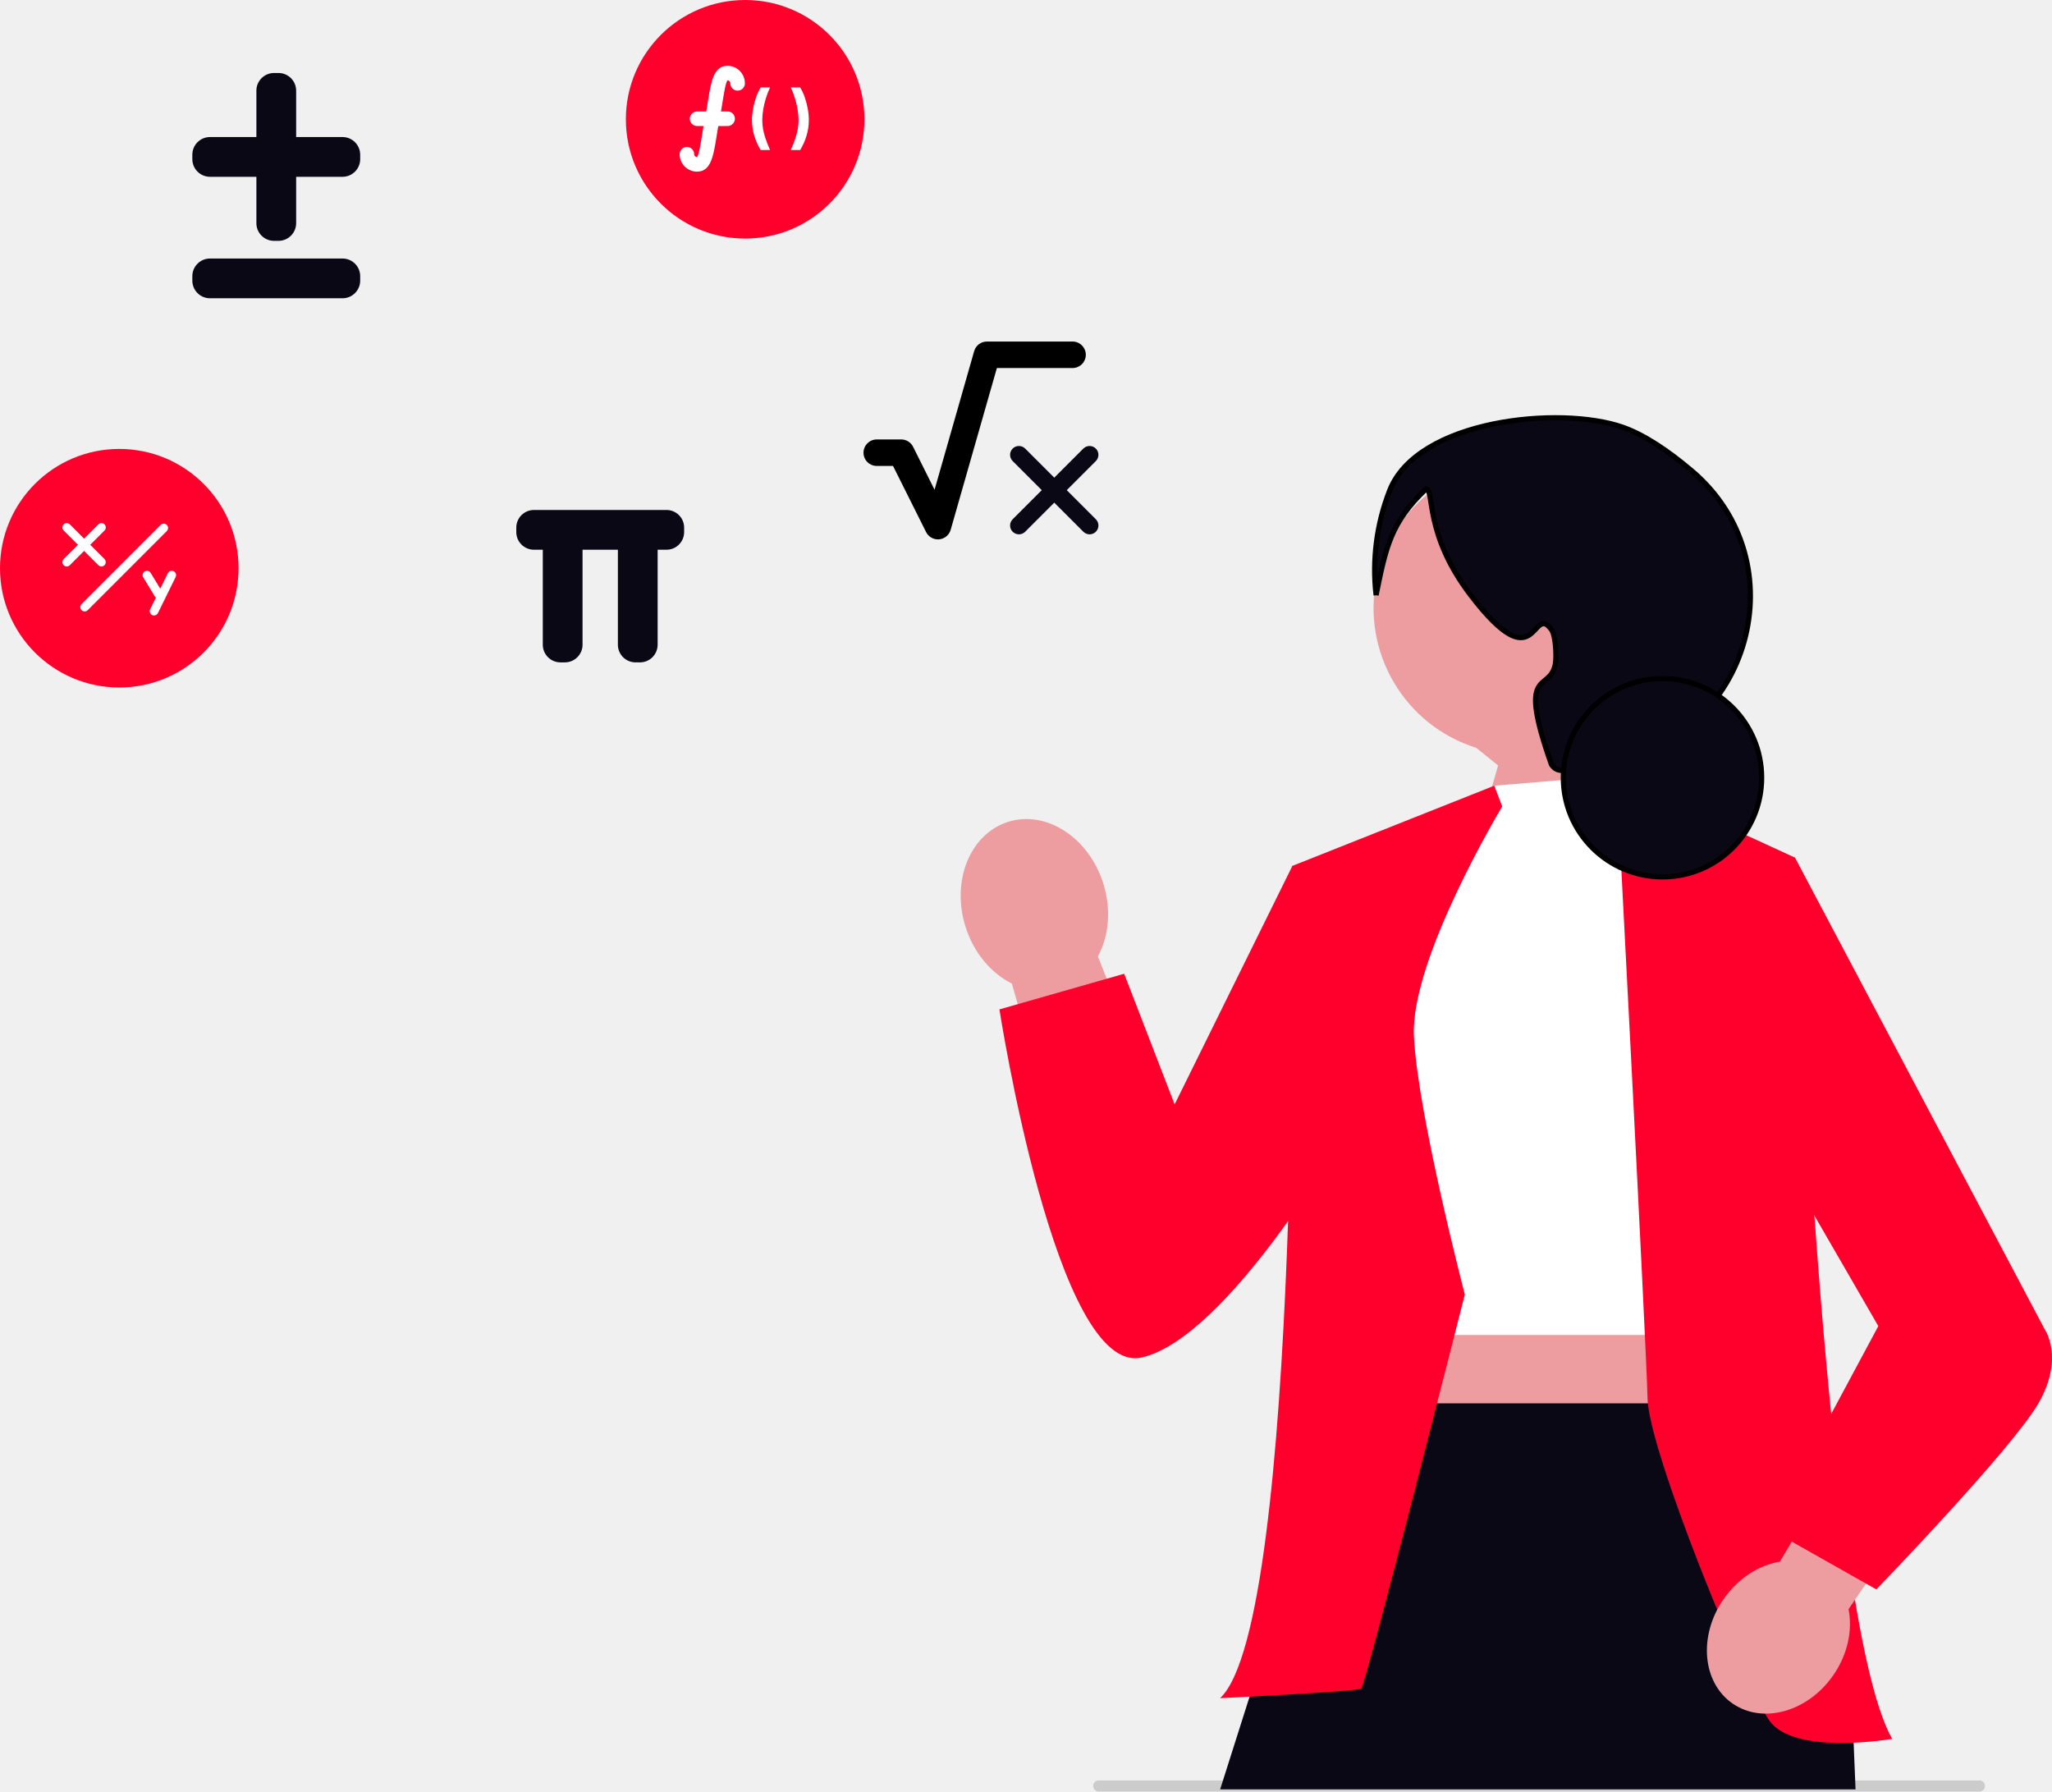
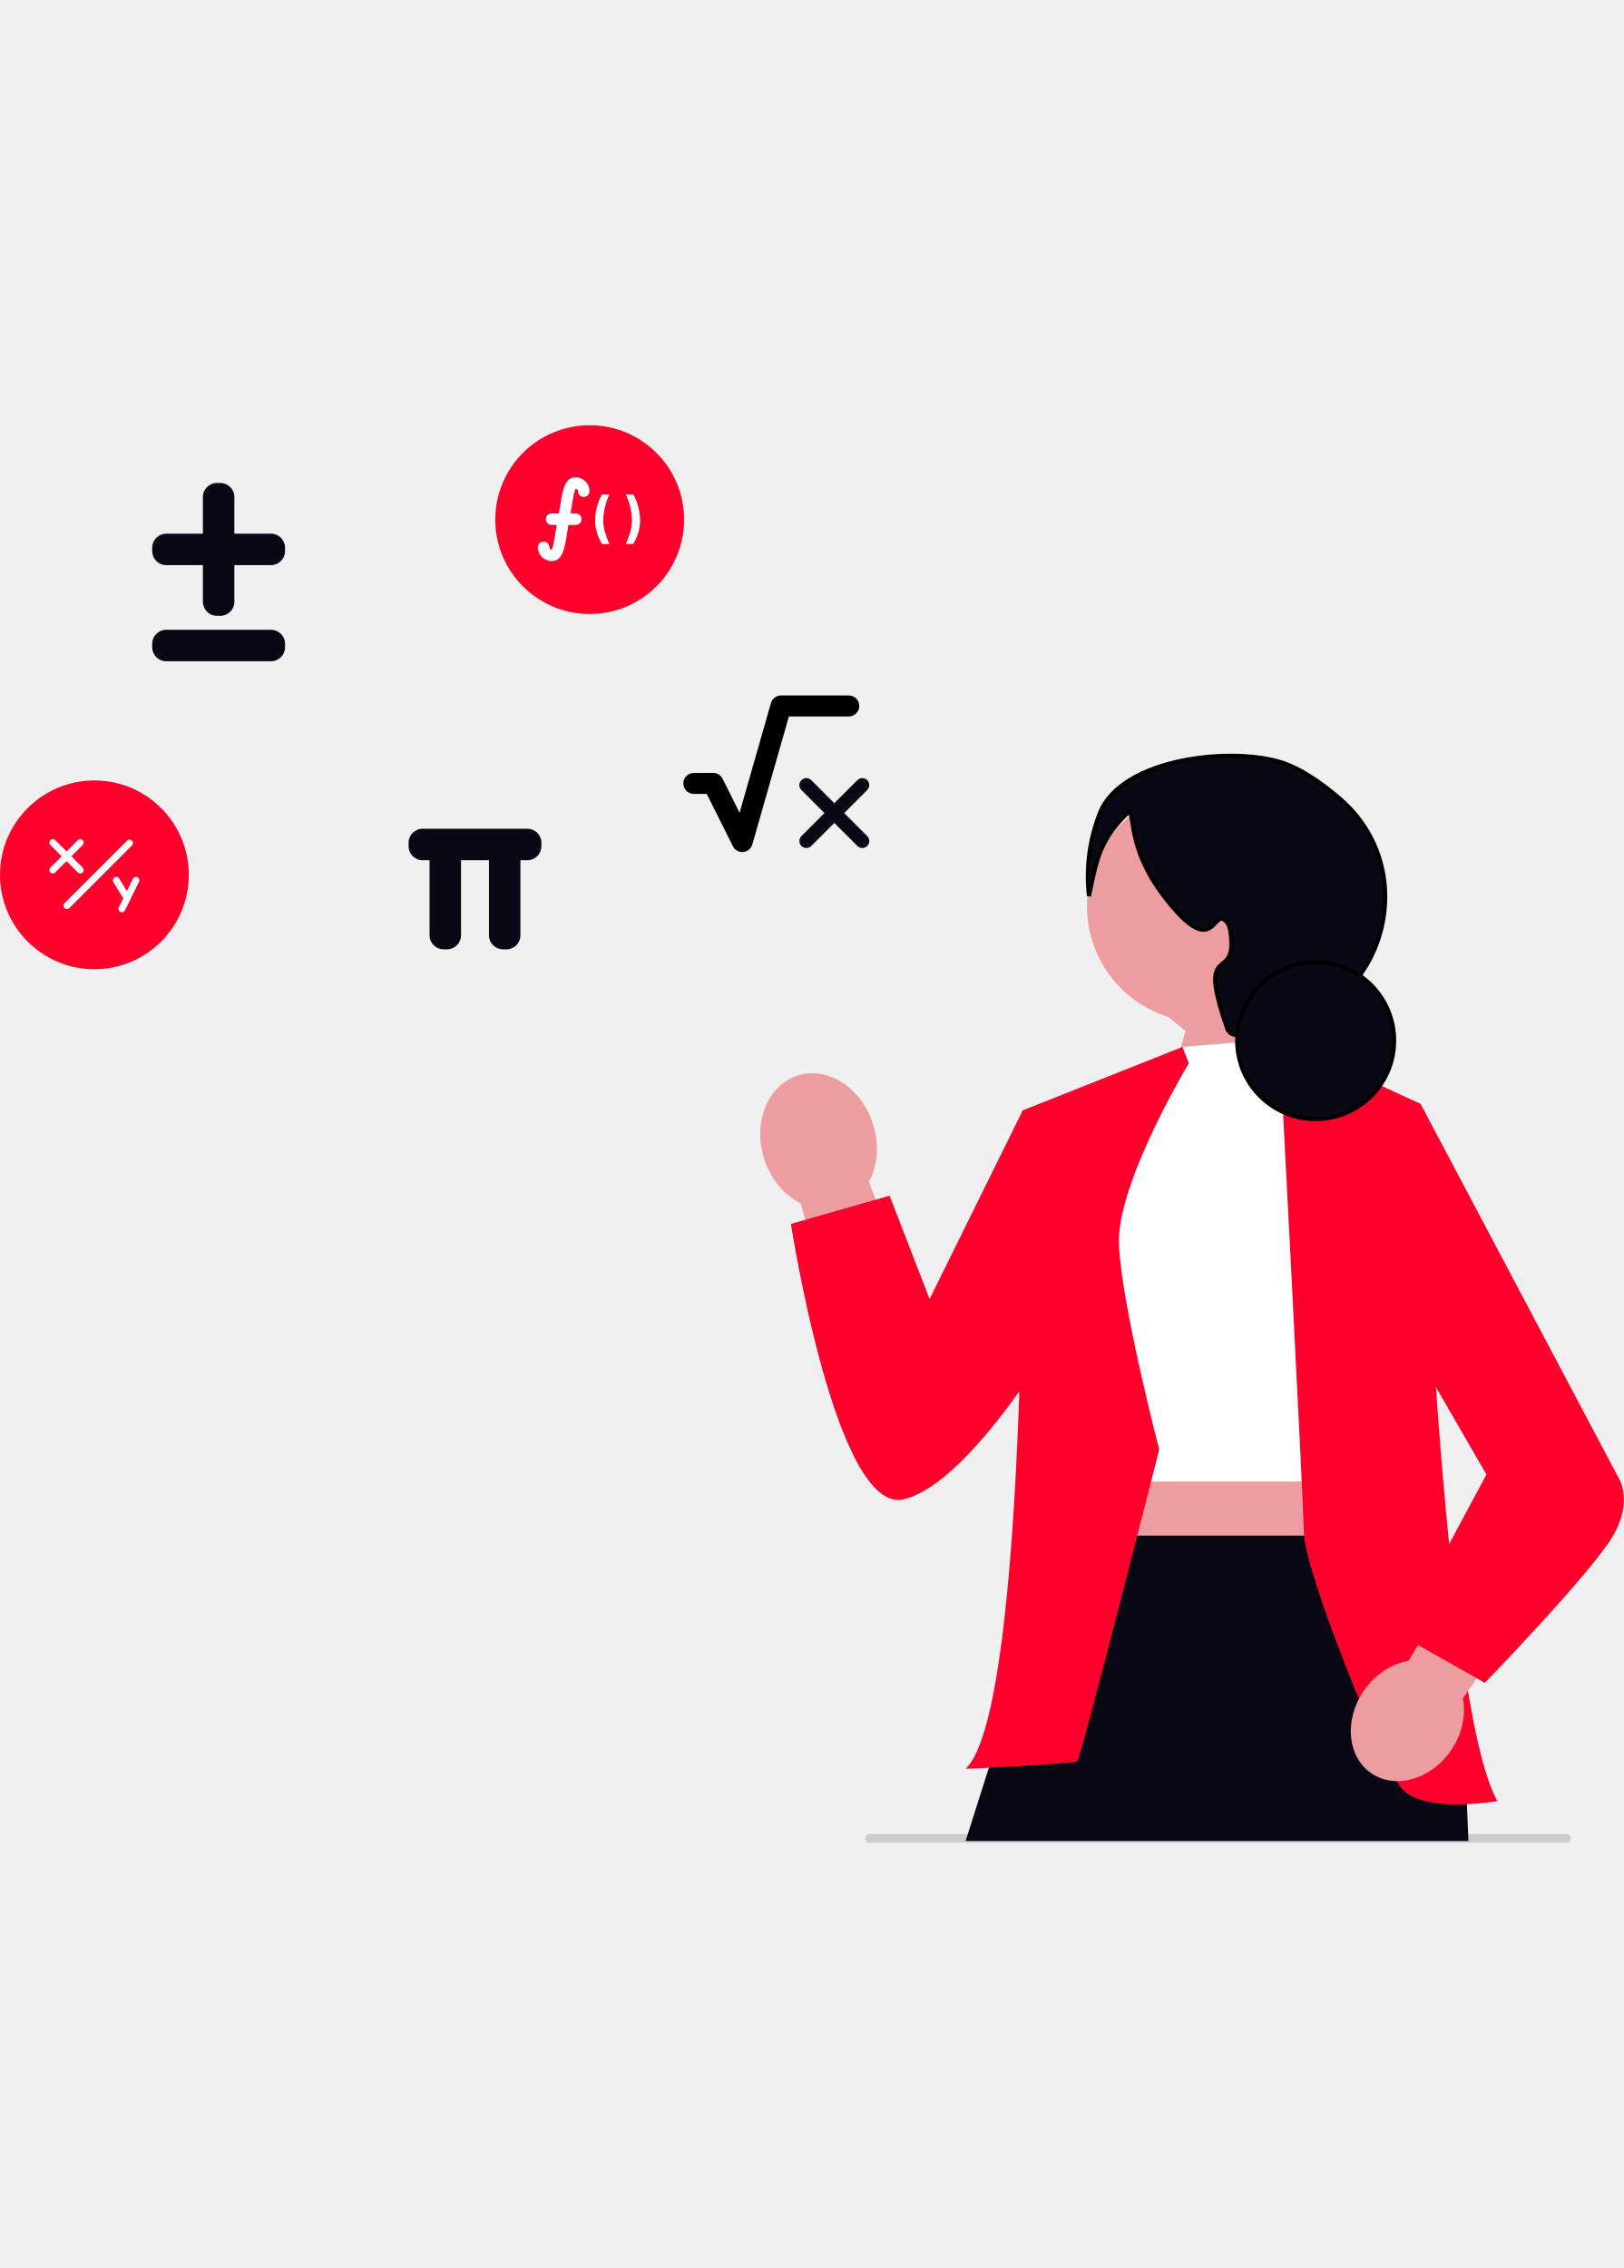
- <svg xmlns="http://www.w3.org/2000/svg" width="799.99" height="698.367" viewBox="0 0 799.99 698.367" role="img" artist="Katerina Limpitsouni" source="https://undraw.co/">
+ <svg xmlns="http://www.w3.org/2000/svg" width="500" height="698.367" viewBox="0 0 799.99 698.367" role="img" artist="Katerina Limpitsouni" source="https://undraw.co/">
  <g transform="translate(-290 -151.205)">
    <g transform="translate(664.527 314.043)">
      <path d="M288.749,66.256a57.151,57.151,0,1,0-74.273,54.538L223,127.66,207.7,181.2l17.825,12.61,56.323-46.935s-12.168-15.5-18.693-32.973a57.089,57.089,0,0,0,25.595-47.645Z" transform="translate(-13.481 7.888)" fill="#ed9da0" />
      <path d="M395.285,235.2l40.947,142.291,41.409-28.739-48.8-124.146c4.255-7.881,5.313-18.24,2.081-28.48-5.656-17.916-22.26-28.646-37.088-23.965s-22.262,23-16.607,40.915c3.232,10.239,10.046,18.114,18.055,22.123Z" transform="translate(-375.336 -14.627)" fill="#ed9da0" />
      <rect width="147.703" height="172.031" transform="translate(156.603 276.757)" fill="#ed9da0" />
      <path d="M32.236,610.669H376.144a2.186,2.186,0,0,0,0-4.325H32.236a2.181,2.181,0,0,0,0,4.325Z" transform="translate(21.327 -75.139)" fill="#ccc" />
      <path d="M301.171,435.608l33.5,101.8,2,48.677H88.956l47.775-150.48Z" transform="translate(12.204 -51.404)" fill="#090814" />
      <path d="M248.28,151.484l35.112,80.184-3.474,137.808H161.248l-3.725-146.224,44.058-67.909Z" transform="translate(6.446 -11.905)" fill="#FFFFFF" />
      <path d="M141.992,183.375s10.279,294.862,37.88,343.521c0,0-38.144,6.647-47.845-7.1S84.908,414.522,84.5,394.253,72.375,151.369,72.375,151.369l69.618,32.006Z" transform="translate(183.277 -11.889)" fill="#ff002c" />
      <path d="M358.932,164.069l-3.1-8.1-78.7,31.253s3.672,294.67-28.188,324.445c0,0,53.226-2.539,54.994-3.758s40.409-153.593,40.409-153.593-18.42-70.588-19.842-100.729,34.427-89.516,34.427-89.516Z" transform="translate(-147.805 -12.528)" fill="#ff002c" />
      <path d="M454.937,198.026l-19.969-5.761-45.916,92.989-19.678-50.932-48.617,13.89s22.1,143.407,55.506,135.694,78.673-86.467,78.673-86.467V198.026Z" transform="translate(-305.641 -17.575)" fill="#ff002c" />
      <path d="M69.518,508.669l67.013-97.418-30.807-27.1L42.753,490.174c-8.167,1.362-16.331,6.464-21.974,14.631-9.874,14.289-8.292,32.5,3.533,40.669S53.729,548.686,63.6,534.4c5.643-8.167,7.529-17.607,5.915-25.728Z" transform="translate(276.623 -44.25)" fill="#ed9da0" />
      <path d="M0,196.764l11.894-8.221,97.3,183.781s7.9,11.082-2.4,28.938S43.6,473.8,43.6,473.8L1.929,450.264l42.443-79.1-40.007-69.2L0,196.764Z" transform="translate(313.375 -17.057)" fill="#ff002c" />
      <path d="M397.054,69.188c3.817-18.674,5.648-28.24,19.523-41.45,3.293.466-.869,17.542,17.282,41.328,26.387,34.577,23.757,2.874,31.559,13.525,1.694,2.312,2.059,10.655,1.5,13.525-2.2,11.341-15.217.267-1.5,39.073,2.04,3.018,4.446,2.284,7.514,2.254.238,0-1.319-.3,4.509-1.5,2.781-.574,6.674-1.253,11.341-2.039C543,124.769,562.14,56.361,520.235,20.771c-9.534-8.1-18.891-14.234-27.015-17.078C468.752-4.872,413,.7,402.3,28.489a85.128,85.128,0,0,0-5.246,40.7Z" transform="translate(-235.107 0)" fill="#090814" stroke="#000" stroke-width="2" />
      <ellipse cx="38.667" cy="38.667" rx="38.667" ry="38.667" transform="translate(234.944 101.662)" fill="#090814" stroke="#000" stroke-width="2" />
    </g>
    <path d="M-22471.115,11140.82a6.888,6.888,0,0,1-6.887-6.887v-1.725a6.888,6.888,0,0,1,6.887-6.887h51.66a6.888,6.888,0,0,1,6.891,6.887v1.725a6.888,6.888,0,0,1-6.891,6.887Zm24.971-22.386a6.888,6.888,0,0,1-6.887-6.888v-18.082h-18.084a6.888,6.888,0,0,1-6.887-6.888v-1.719a6.885,6.885,0,0,1,6.887-6.888h18.084v-18.083a6.888,6.888,0,0,1,6.887-6.887h1.725a6.888,6.888,0,0,1,6.887,6.887v18.083h18.078a6.886,6.886,0,0,1,6.891,6.888v1.719a6.889,6.889,0,0,1-6.891,6.888h-18.078v18.082a6.888,6.888,0,0,1-6.887,6.888Z" transform="translate(22842.986 -10873.341)" fill="#090814" />
    <g transform="translate(626.644 284.34)">
      <path d="M26.021,76.13A5.166,5.166,0,0,1,21.4,73.274L8.516,47.5H2.166a5.166,5.166,0,0,1,0-10.332h9.543a5.166,5.166,0,0,1,4.621,2.856L24.7,56.775,40.14,2.747A5.166,5.166,0,0,1,45.107-1h33.4a5.166,5.166,0,1,1,0,10.332H49L30.989,72.383A5.166,5.166,0,0,1,26.5,76.107C26.34,76.122,26.18,76.13,26.021,76.13Z" transform="translate(3 1)" />
      <g transform="translate(57.148 40.718)">
        <path d="M27,30.439a3.433,3.433,0,0,1-2.435-1.009L-2.991,1.879a3.444,3.444,0,0,1,0-4.87,3.444,3.444,0,0,1,4.87,0L29.431,24.56A3.444,3.444,0,0,1,27,30.439Z" transform="translate(4 4)" fill="#090814" />
        <path d="M-.556,30.439a3.433,3.433,0,0,1-2.435-1.009,3.444,3.444,0,0,1,0-4.87L24.56-2.991a3.444,3.444,0,0,1,4.87,0,3.444,3.444,0,0,1,0,4.87L1.879,29.431A3.433,3.433,0,0,1-.556,30.439Z" transform="translate(4 4)" fill="#090814" />
      </g>
    </g>
    <path d="M-22431.506,11112.407a6.887,6.887,0,0,1-6.889-6.888V11068.5h-13.777v37.021a6.888,6.888,0,0,1-6.887,6.888h-1.721a6.889,6.889,0,0,1-6.891-6.888V11068.5h-3.445a6.888,6.888,0,0,1-6.887-6.887v-1.725a6.888,6.888,0,0,1,6.887-6.887h51.66a6.888,6.888,0,0,1,6.891,6.887v1.725a6.888,6.888,0,0,1-6.891,6.887h-3.443v37.021a6.888,6.888,0,0,1-6.889,6.888Z" transform="translate(22969.283 -10702.999)" fill="#090814" />
    <g transform="translate(290 326.64)">
      <circle cx="46.5" cy="46.5" r="46.5" transform="translate(0 -0.435)" fill="#ff002c" />
      <g transform="translate(24.335 28.488)">
        <g transform="translate(0 0)">
          <path d="M11.209,12.9a1.685,1.685,0,0,1-1.195-.495L-3.505-1.115a1.69,1.69,0,0,1,0-2.39,1.69,1.69,0,0,1,2.39,0L12.4,10.014A1.69,1.69,0,0,1,11.209,12.9Z" transform="translate(4 4)" fill="#fff" />
          <path d="M-2.31,12.9A1.685,1.685,0,0,1-3.505,12.4a1.69,1.69,0,0,1,0-2.39L10.014-3.505a1.69,1.69,0,0,1,2.39,0,1.69,1.69,0,0,1,0,2.39L-1.115,12.4A1.685,1.685,0,0,1-2.31,12.9Z" transform="translate(4 4)" fill="#fff" />
        </g>
        <g transform="translate(31.262 18.588)">
          <path d="M0,0,4.527,7.423" transform="translate(1.69 1.69)" fill="#fff" />
          <path d="M2.218,6.8a1.689,1.689,0,0,1-1.444-.81L-3.753-1.431A1.69,1.69,0,0,1-3.19-3.753,1.69,1.69,0,0,1-.868-3.19L3.659,4.232A1.69,1.69,0,0,1,2.218,6.8Z" transform="translate(4.001 4.001)" fill="#fff" />
          <path d="M10.349,0l-6.9,14.041" transform="translate(1.015 1.69)" fill="#fff" />
          <path d="M1.133,13.421A1.691,1.691,0,0,1-.382,10.985l6.9-14.041a1.69,1.69,0,0,1,2.262-.771,1.69,1.69,0,0,1,.771,2.262l-6.9,14.041A1.69,1.69,0,0,1,1.133,13.421Z" transform="translate(3.326 4.001)" fill="#fff" />
        </g>
        <path d="M-2.31,30.22a1.685,1.685,0,0,1-1.195-.495,1.69,1.69,0,0,1,0-2.39l30.84-30.84a1.69,1.69,0,0,1,2.39,0,1.69,1.69,0,0,1,0,2.39l-30.84,30.84A1.685,1.685,0,0,1-2.31,30.22Z" transform="translate(10.971 4.211)" fill="#fff" />
      </g>
    </g>
    <g transform="translate(533.658 151)">
      <circle cx="46.5" cy="46.5" r="46.5" transform="translate(0.342 0.205)" fill="#FF002C" />
      <g transform="translate(21.308 25.866)">
        <path d="M1.787,36.251A6.794,6.794,0,0,1-5,29.465a2.833,2.833,0,0,1,2.833-2.833A2.833,2.833,0,0,1,.665,29.465a1.123,1.123,0,0,0,1.121,1.121c.687-.664,1.424-5.291,1.963-8.669.336-2.108.7-4.419,1.19-6.847.47-2.35.826-4.587,1.151-6.628C7.241,1.23,8.233-5,13.649-5a6.794,6.794,0,0,1,6.787,6.787,2.833,2.833,0,1,1-5.665,0A1.123,1.123,0,0,0,13.649.665c-.687.664-1.424,5.291-1.963,8.669-.336,2.108-.7,4.419-1.19,6.847-.47,2.35-.826,4.587-1.151,6.628C8.195,30.022,7.2,36.251,1.787,36.251Z" transform="translate(5 5)" fill="#fff" />
        <path d="M11.695,9.665H-.167A2.833,2.833,0,0,1-3,6.833,2.833,2.833,0,0,1-.167,4H11.695a2.833,2.833,0,1,1,0,5.665Z" transform="translate(6.954 13.793)" fill="#fff" />
        <path d="M9.9-79.869a24.982,24.982,0,0,1,.433-4.516,29.184,29.184,0,0,1,1.2-4.509,19.512,19.512,0,0,1,1.75-3.743h3.657A31.789,31.789,0,0,0,15.31-88.4a33.68,33.68,0,0,0-1.036,4.385,25.494,25.494,0,0,0-.36,4.149,19.746,19.746,0,0,0,.308,3.454,25.931,25.931,0,0,0,.977,3.723q.669,1.986,1.743,4.437H13.284a23.869,23.869,0,0,1-2.523-5.709A21.083,21.083,0,0,1,9.9-79.869Zm15.14,11.614q1.088-2.491,1.75-4.477a25.862,25.862,0,0,0,.963-3.716,19.9,19.9,0,0,0,.3-3.421,25.494,25.494,0,0,0-.36-4.149A33.68,33.68,0,0,0,26.662-88.4a32.983,32.983,0,0,0-1.619-4.234h3.644a18.756,18.756,0,0,1,1.757,3.743,29.676,29.676,0,0,1,1.193,4.509,24.983,24.983,0,0,1,.433,4.516A20.978,20.978,0,0,1,31.2-73.95a24.128,24.128,0,0,1-2.517,5.7Z" transform="translate(18.3 101.071)" fill="#fff" />
      </g>
    </g>
  </g>
</svg>
